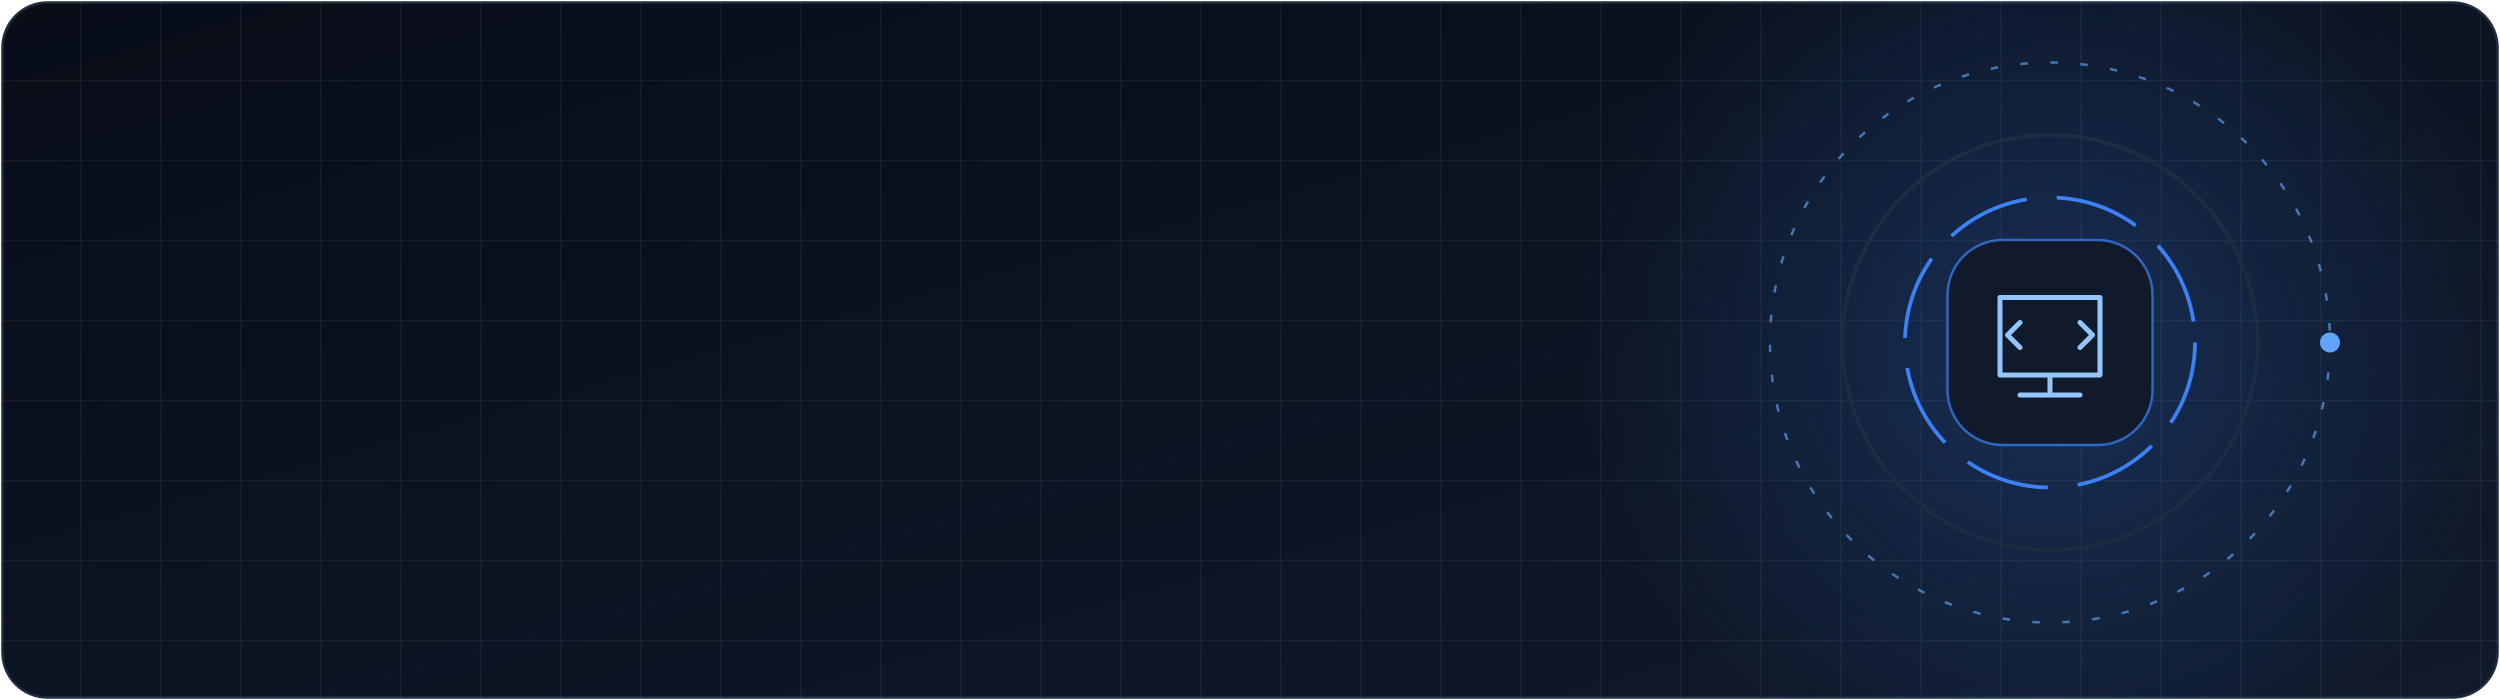
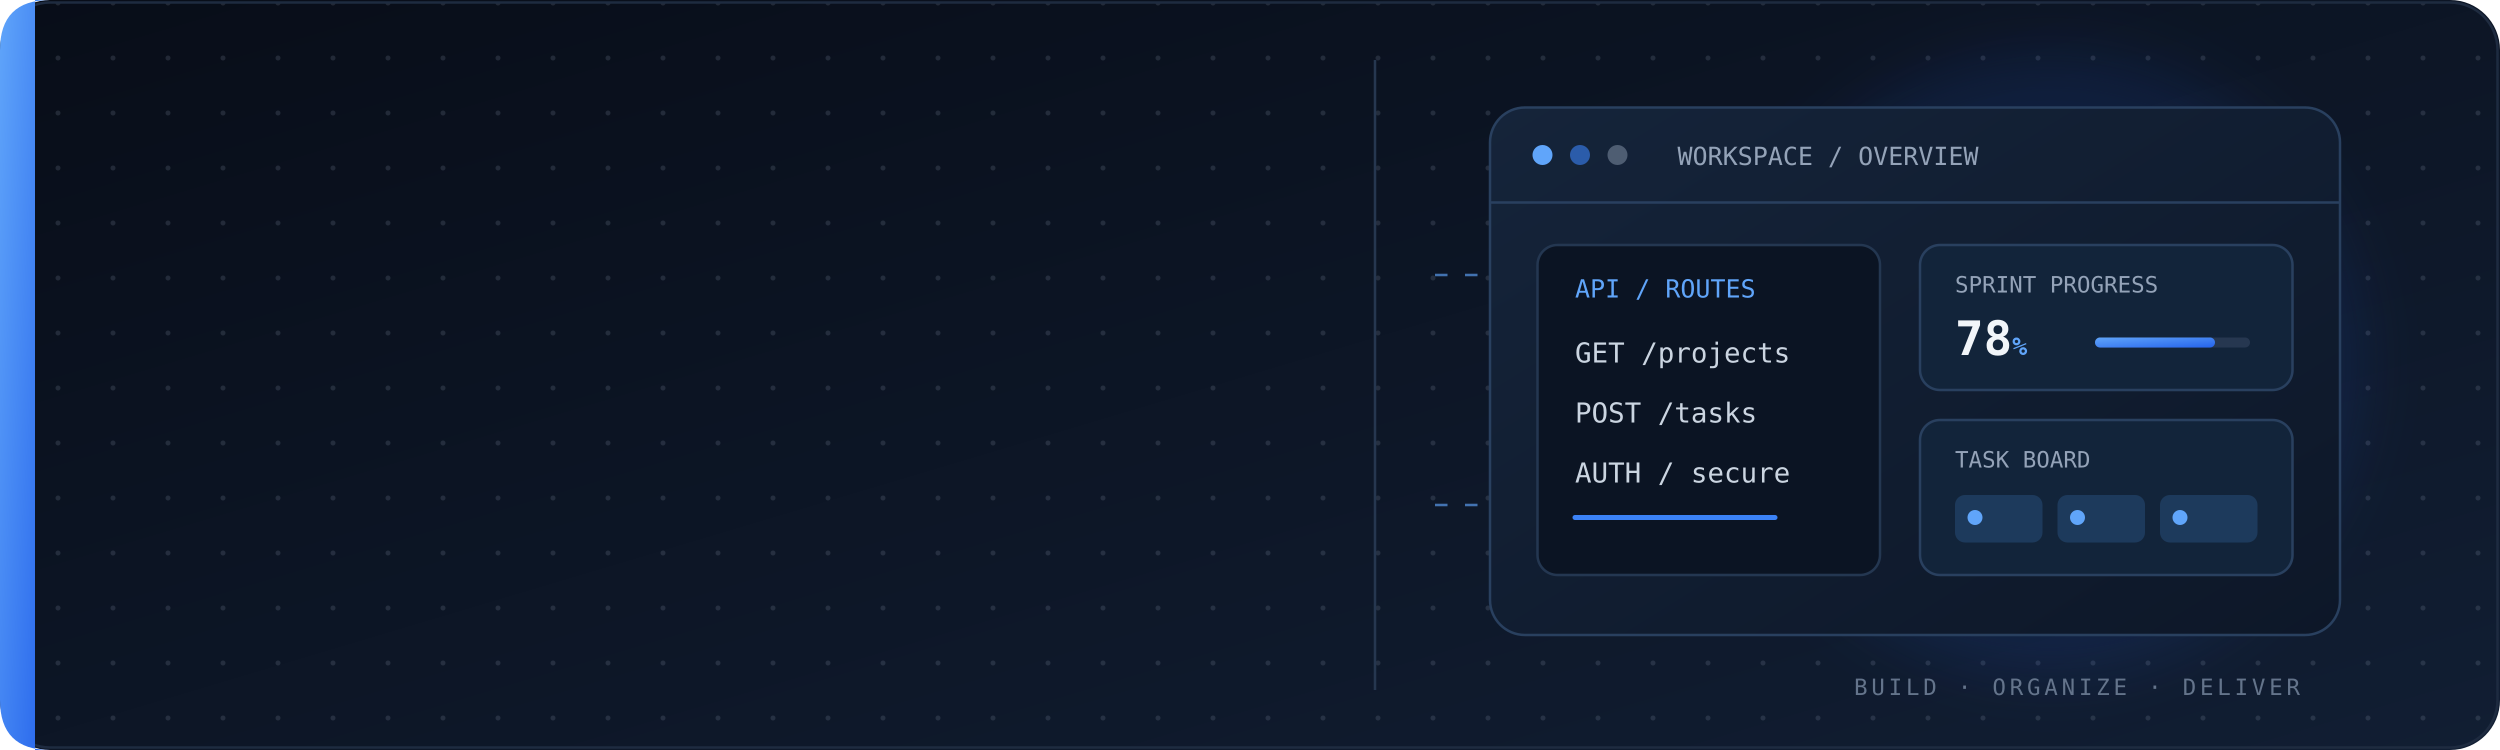
- <svg xmlns="http://www.w3.org/2000/svg" width="1000" height="280" viewBox="0 0 1000 280" role="img" aria-label="Zahra Shariati — Backend Developer and Project Manager">
+ <svg xmlns="http://www.w3.org/2000/svg" width="1000" height="300" viewBox="0 0 1000 300" role="img" aria-label="Zahra Shariati — Backend Developer and Project Manager">
  <defs>
    <linearGradient id="bg" x1="0" y1="0" x2="1" y2="1">
      <stop stop-color="#080D18" />
-       <stop offset="1" stop-color="#101A2B" />
+       <stop offset="1" stop-color="#111E33" />
    </linearGradient>
-     <radialGradient id="halo">
-       <stop stop-color="#3B82F6" stop-opacity=".24" />
-       <stop offset="1" stop-color="#3B82F6" stop-opacity="0" />
-     </radialGradient>
-     <pattern id="grid" width="32" height="32" patternUnits="userSpaceOnUse">
-       <path d="M32 0H0V32" fill="none" stroke="#94A3B8" stroke-opacity=".09" />
+     <linearGradient id="accent" x1="0" y1="0" x2="1" y2="1">
+       <stop stop-color="#60A5FA" />
+       <stop offset="1" stop-color="#2563EB" />
+     </linearGradient>
+     <linearGradient id="panel" x1="0" y1="0" x2="1" y2="1">
+       <stop stop-color="#15243A" />
+       <stop offset="1" stop-color="#0D1728" />
+     </linearGradient>
+     <pattern id="dots" width="22" height="22" patternUnits="userSpaceOnUse">
+       <circle cx="1.2" cy="1.2" r="1" fill="#94A3B8" opacity=".18" />
    </pattern>
+     <filter id="glow" x="-50%" y="-50%" width="200%" height="200%">
+       <feGaussianBlur stdDeviation="12" />
+     </filter>
  </defs>
  <style>
- text{font-family:'JetBrains Mono','SFMono-Regular',Consolas,monospace}.sans{font-family:'Segoe UI',Arial,sans-serif}
- .enter{opacity:0;animation:up .7s ease-out forwards}@keyframes up{to{opacity:1;transform:translateY(0)}from{opacity:0;transform:translateY(9px)}}
- @keyframes orbit{to{transform:rotate(360deg)}}@keyframes pulse{50%{opacity:.45}}@keyframes blink{50%{opacity:0}}
- .orbit{transform-origin:820px 137px;animation:orbit 34s linear infinite}.pulse{animation:pulse 2.6s ease-in-out infinite}.cursor{animation:blink 1s steps(1) infinite}
- @media(prefers-reduced-motion:reduce){*{animation:none!important}.enter{opacity:1}}
+   text{font-family:'JetBrains Mono','SFMono-Regular',Consolas,monospace}.sans{font-family:'Segoe UI',Arial,sans-serif}
+   .rise{opacity:0;animation:rise .7s ease-out forwards}@keyframes rise{from{opacity:0;transform:translateY(10px)}to{opacity:1;transform:translateY(0)}}
+   .float{animation:float 5s ease-in-out infinite;transform-origin:center}@keyframes float{50%{transform:translateY(-5px)}}
+   .dash{stroke-dasharray:5 7;animation:dash 18s linear infinite}@keyframes dash{to{stroke-dashoffset:-120}}
+   .blink{animation:blink 1.1s steps(2) infinite}@keyframes blink{50%{opacity:0}}
+   @media(prefers-reduced-motion:reduce){*{animation:none!important}.rise{opacity:1}}
</style>
-   <rect x="1" y="1" width="998" height="278" rx="18" fill="url(#bg)" stroke="#1E2B40" />
-   <rect x="1" y="1" width="998" height="278" rx="18" fill="url(#grid)" />
-   <circle cx="820" cy="137" r="190" fill="url(#halo)" />
-   <g class="orbit" fill="none" stroke="#60A5FA" stroke-opacity=".65">
-     <circle cx="820" cy="137" r="112" stroke-dasharray="3 9" />
-     <circle cx="932" cy="137" r="4" fill="#60A5FA" stroke="none" />
+   <rect width="1000" height="300" rx="20" fill="url(#bg)" />
+   <rect x="1" y="1" width="998" height="298" rx="19" fill="url(#dots)" stroke="#1E2B40" />
+   <path d="M0 20Q0 0 20 0H14V300H20Q0 300 0 280Z" fill="url(#accent)" />
+   <circle cx="820" cy="145" r="125" fill="#2563EB" opacity=".12" filter="url(#glow)" />
+   <path d="M550 24V276" stroke="#263750" stroke-width="1" />
+   <g class="rise" style="animation-delay:.08s">
+     <text x="62" y="58" font-size="12" fill="#60A5FA" letter-spacing="2">PROFILE / 001</text>
+     <path d="M62 76H105" stroke="#60A5FA" stroke-width="3" stroke-linecap="round" />
  </g>
-   <circle cx="820" cy="137" r="83" fill="none" stroke="#1E2B40" stroke-width="1.5" />
-   <circle cx="820" cy="137" r="58" fill="none" stroke="#3B82F6" stroke-width="1.5" stroke-dasharray="34 12" />
-   <rect x="779" y="96" width="82" height="82" rx="22" fill="#101A2B" stroke="#3B82F6" stroke-opacity=".7" />
-   <path d="M800 119h40v31h-40zM808 158h24M820 150v8M808 129l-5 5 5 5M832 129l5 5-5 5" fill="none" stroke="#93C5FD" stroke-width="2" stroke-linecap="round" stroke-linejoin="round" />
-   <text class="enter" x="62" y="63" font-size="14" fill="#94A3B8" style="animation-delay:.1s">
-     <tspan fill="#60A5FA">~/profile</tspan> $ whoami<tspan class="cursor" fill="#60A5FA"> _</tspan>
-   </text>
-   <text class="enter sans" x="60" y="133" font-size="57" font-weight="700" letter-spacing="-1.8" fill="#F1F5F9" style="animation-delay:.22s">Zahra <tspan fill="#60A5FA">Shariati</tspan>
-   </text>
-   <text class="enter" x="64" y="174" font-size="18" font-weight="600" fill="#E2E8F0" style="animation-delay:.36s">Backend Developer  ·  Project Manager</text>
-   <text class="enter" x="64" y="205" font-size="14" fill="#94A3B8" style="animation-delay:.48s">PHP  ·  Laravel  ·  MySQL  ·  Project Coordination</text>
-   <g class="enter" style="animation-delay:.62s">
-     <rect x="64" y="226" width="250" height="30" rx="15" fill="#101A2B" stroke="#1E2B40" />
-     <circle class="pulse" cx="82" cy="241" r="4" fill="#60A5FA" />
-     <text x="96" y="245" font-size="12" fill="#CBD5E1">Development &amp; project delivery</text>
+   <g class="rise sans" style="animation-delay:.2s">
+     <text x="58" y="139" font-size="55" font-weight="700" letter-spacing="-2" fill="#F1F5F9">Zahra</text>
+     <text x="58" y="196" font-size="55" font-weight="700" letter-spacing="-2" fill="#60A5FA">Shariati</text>
  </g>
+   <g class="rise" style="animation-delay:.36s">
+     <text x="62" y="231" font-size="15" font-weight="600" fill="#E2E8F0">Backend Developer <tspan fill="#3B82F6">/</tspan> Project Manager</text>
+     <text x="62" y="258" font-size="12" fill="#94A3B8">PHP  ·  Laravel  ·  MySQL  ·  Delivery</text>
+     <rect x="405" y="247" width="7" height="13" rx="1" fill="#60A5FA" class="blink" />
+   </g>
+   <g class="float">
+     <rect x="596" y="43" width="340" height="211" rx="14" fill="url(#panel)" stroke="#29405F" />
+     <path d="M596 81H936" stroke="#29405F" />
+     <circle cx="617" cy="62" r="4" fill="#60A5FA" />
+     <circle cx="632" cy="62" r="4" fill="#3B82F6" opacity=".6" />
+     <circle cx="647" cy="62" r="4" fill="#94A3B8" opacity=".45" />
+     <text x="671" y="66" font-size="10" fill="#94A3B8">WORKSPACE / OVERVIEW</text>
+     <rect x="615" y="98" width="137" height="132" rx="8" fill="#0B1423" stroke="#243751" />
+     <text x="630" y="119" font-size="10" fill="#60A5FA">API / ROUTES</text>
+     <text x="630" y="145" font-size="11" fill="#CBD5E1">GET  /projects</text>
+     <text x="630" y="169" font-size="11" fill="#CBD5E1">POST /tasks</text>
+     <text x="630" y="193" font-size="11" fill="#CBD5E1">AUTH / secure</text>
+     <path d="M630 207H710" stroke="#3B82F6" stroke-width="2" stroke-linecap="round" />
+     <rect x="768" y="98" width="149" height="58" rx="8" fill="#12243A" stroke="#29405F" />
+     <text x="782" y="117" font-size="9" fill="#94A3B8">SPRINT PROGRESS</text>
+     <text x="782" y="142" font-size="19" font-weight="700" fill="#F1F5F9">78<tspan font-size="10" fill="#60A5FA">%</tspan>
+     </text>
+     <rect x="838" y="135" width="62" height="4" rx="2" fill="#263750" />
+     <rect x="838" y="135" width="48" height="4" rx="2" fill="url(#accent)" />
+     <rect x="768" y="168" width="149" height="62" rx="8" fill="#12243A" stroke="#29405F" />
+     <text x="782" y="187" font-size="9" fill="#94A3B8">TASK BOARD</text>
+     <rect x="782" y="198" width="35" height="19" rx="4" fill="#1D3A5C" />
+     <rect x="823" y="198" width="35" height="19" rx="4" fill="#1D3A5C" />
+     <rect x="864" y="198" width="39" height="19" rx="4" fill="#1D3A5C" />
+     <circle cx="790" cy="207" r="3" fill="#60A5FA" />
+     <circle cx="831" cy="207" r="3" fill="#60A5FA" />
+     <circle cx="872" cy="207" r="3" fill="#60A5FA" />
+     <path d="M574 110C585 110 585 110 596 110M574 202C585 202 585 202 596 202" fill="none" stroke="#60A5FA" stroke-opacity=".65" class="dash" />
+   </g>
+   <text x="920" y="278" text-anchor="end" font-size="9" fill="#64748B" letter-spacing="1.5">BUILD  ·  ORGANIZE  ·  DELIVER</text>
</svg>
